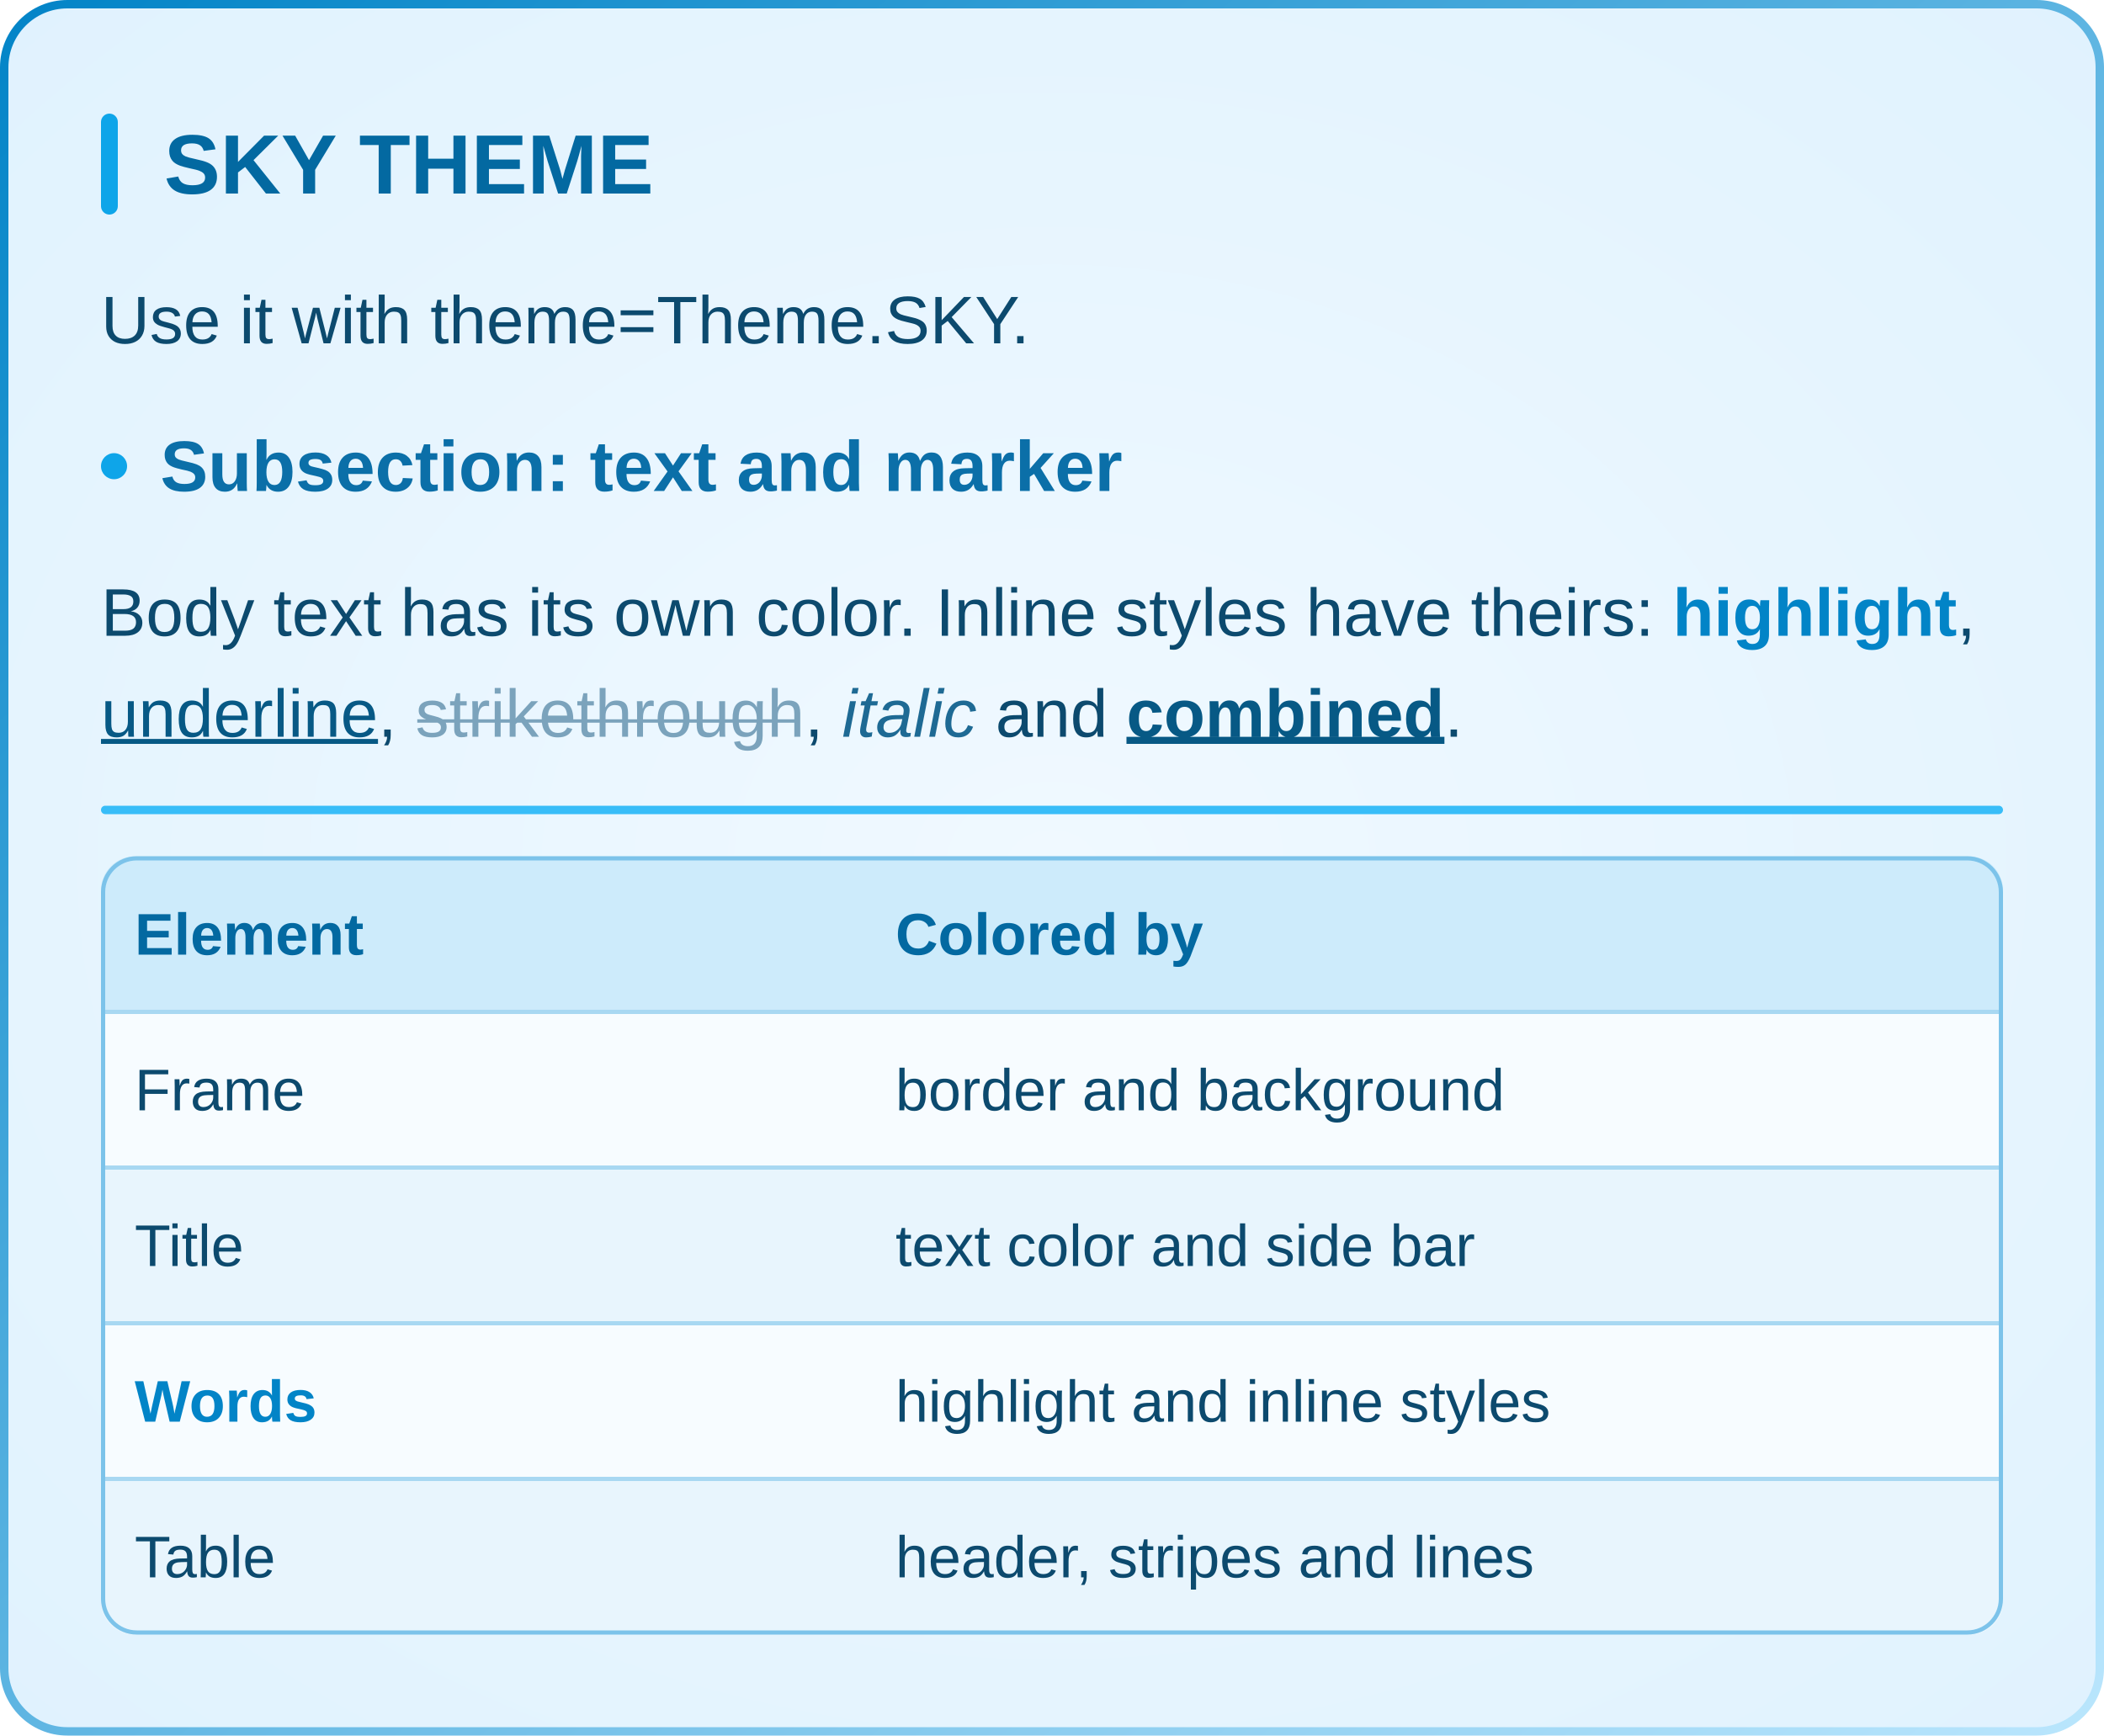
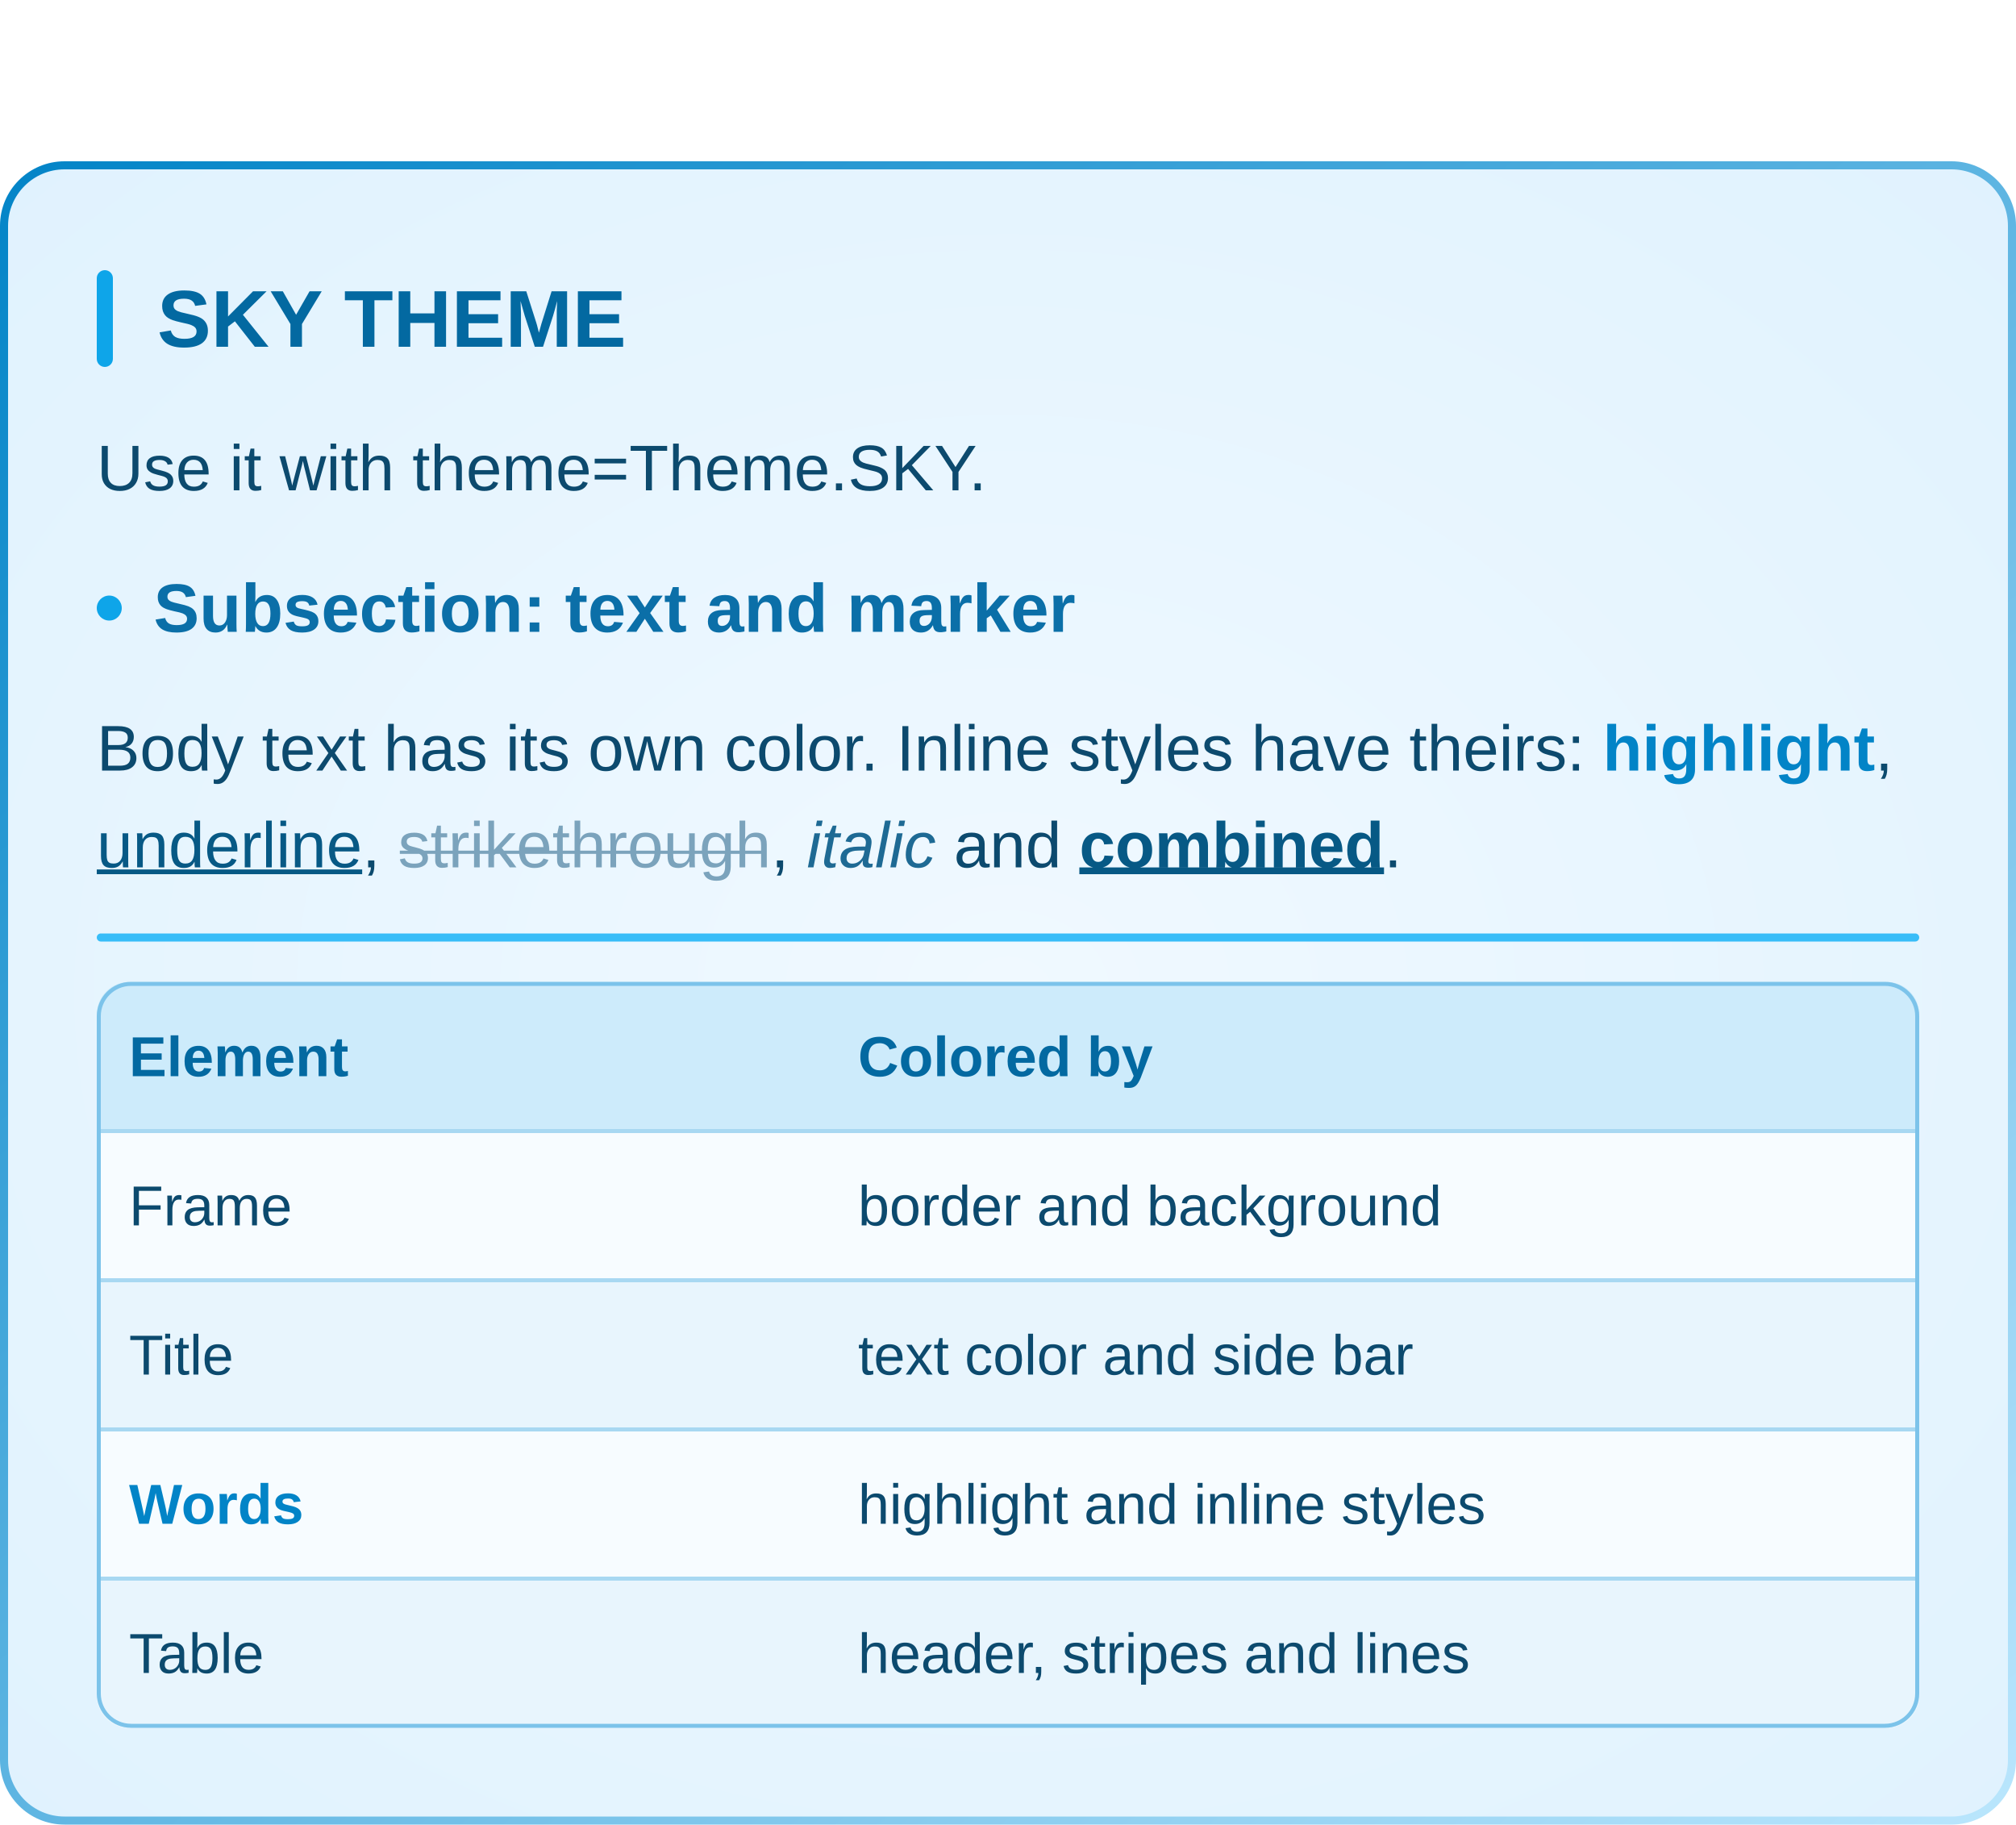
- <svg xmlns="http://www.w3.org/2000/svg" width="500" height="412.5" viewBox="0 0 500 412.5">
+ <svg xmlns="http://www.w3.org/2000/svg" width="500" height="452.5" viewBox="0 0 500 452.5">
  <style>
- @keyframes entry {
-   from { opacity: 0; transform: translateY(-24px); } to { opacity: 1; transform: none; }
+ @keyframes drop-dc5e0af1 {
+ 0% { opacity: 0; transform: translate(0px, -40px) scale(1); } 100% { opacity: 1; transform: translate(0px, 0px) scale(1); }
}
- .entry {
-   animation: entry 0.8s ease-out both;
+ .drop-dc5e0af1 {
+   animation: drop-dc5e0af1 0.8s cubic-bezier(0.22, 1, 0.36, 1) 0s 1 both;
  transform-box: fill-box;
  transform-origin: center;
}
@media (prefers-reduced-motion: reduce) {
-   .entry { animation: none; }
+   .drop-dc5e0af1 { animation: none; }
}
</style>
-   <g class="entry">
-     <defs>
-       <radialGradient id="background" cx="0.5" cy="0.5" r="0.7">
-         <stop offset="0" stop-color="#F0F9FF" />
-         <stop offset="1" stop-color="#E0F2FE" />
-       </radialGradient>
-       <linearGradient id="border" x1="0" y1="0" x2="1" y2="1">
-         <stop offset="0" stop-color="#0284C7" />
-         <stop offset="1" stop-color="#BAE6FD" />
-       </linearGradient>
-     </defs>
-     <rect x="1" y="1" width="498" height="410.5" rx="15" fill="url(#background)" stroke="none" stroke-width="2" />
-     <rect x="1" y="1" width="498" height="410.5" rx="15" fill="none" stroke="url(#border)" stroke-width="2" />
-     <g font-family="Arial, Helvetica, sans-serif">
-       <rect x="24.0" y="27.0" width="4" height="24.0" rx="2" fill="#0EA5E9" />
-       <text x="39.0" y="46.0" font-size="20" fill="#0369A1" font-weight="700">SKY THEME</text>
-       <text x="24.0" y="81.6" font-size="16" fill="#0C4A6E">Use it with theme=Theme.SKY.</text>
-       <circle cx="27.1" cy="110.8" r="3.1" fill="#0EA5E9" />
-       <text x="38.1" y="116.7" font-size="17" fill="#0B6FA8" font-weight="700">Subsection: text and marker</text>
-       <text x="24.0" y="151.1" font-size="16" fill="#0C4A6E">Body text has its own color. Inline styles have theirs: <tspan fill="#0284C7" font-weight="700">highlight</tspan>,</text>
-       <text x="24.0" y="175.1" font-size="16" fill="#0C4A6E">
-         <tspan fill="#075985" text-decoration="underline">underline</tspan>, <tspan fill="#7BA3BC" text-decoration="line-through">strikethrough</tspan>, <tspan fill="#1E6A94" font-style="italic">italic</tspan> and <tspan fill="#075985" font-weight="700" text-decoration="underline">combined</tspan>.</text>
-       <rect x="24.0" y="191.5" width="452.0" height="2" rx="1" fill="#38BDF8" />
-       <clipPath id="table-clip-24-204">
-         <rect x="24.0" y="203.5" width="452.0" height="185.0" rx="8" />
-       </clipPath>
-       <g clip-path="url(#table-clip-24-204)">
-         <rect x="24.0" y="203.5" width="452.0" height="185.0" fill="#F7FCFF" />
-         <rect x="24.0" y="203.5" width="452.0" height="37.0" fill="#CDEBFB" />
-         <rect x="24.0" y="277.5" width="452.0" height="37.0" fill="#E8F5FD" />
-         <rect x="24.0" y="351.5" width="452.0" height="37.0" fill="#E8F5FD" />
+   <g transform="translate(0 40)">
+     <g class="drop-dc5e0af1">
+       <defs>
+         <radialGradient id="background" cx="0.5" cy="0.5" r="0.7">
+           <stop offset="0" stop-color="#F0F9FF" />
+           <stop offset="1" stop-color="#E0F2FE" />
+         </radialGradient>
+         <linearGradient id="border" x1="0" y1="0" x2="1" y2="1">
+           <stop offset="0" stop-color="#0284C7" />
+           <stop offset="1" stop-color="#BAE6FD" />
+         </linearGradient>
+       </defs>
+       <rect x="1" y="1" width="498" height="410.5" rx="15" fill="url(#background)" stroke="none" stroke-width="2" />
+       <rect x="1" y="1" width="498" height="410.5" rx="15" fill="none" stroke="url(#border)" stroke-width="2" />
+       <g font-family="Arial, Helvetica, sans-serif">
+         <rect x="24.0" y="27.0" width="4" height="24.0" rx="2" fill="#0EA5E9" />
+         <text x="39.0" y="46.0" font-size="20" fill="#0369A1" font-weight="700">SKY THEME</text>
+         <text x="24.0" y="81.6" font-size="16" fill="#0C4A6E">Use it with theme=Theme.SKY.</text>
+         <circle cx="27.1" cy="110.8" r="3.1" fill="#0EA5E9" />
+         <text x="38.1" y="116.7" font-size="17" fill="#0B6FA8" font-weight="700">Subsection: text and marker</text>
+         <text x="24.0" y="151.1" font-size="16" fill="#0C4A6E">Body text has its own color. Inline styles have theirs: <tspan fill="#0284C7" font-weight="700">highlight</tspan>,</text>
+         <text x="24.0" y="175.1" font-size="16" fill="#0C4A6E">
+           <tspan fill="#075985" text-decoration="underline">underline</tspan>, <tspan fill="#7BA3BC" text-decoration="line-through">strikethrough</tspan>, <tspan fill="#1E6A94" font-style="italic">italic</tspan> and <tspan fill="#075985" font-weight="700" text-decoration="underline">combined</tspan>.</text>
+         <rect x="24.0" y="191.5" width="452.0" height="2" rx="1" fill="#38BDF8" />
+         <clipPath id="table-clip-24-204">
+           <rect x="24.0" y="203.5" width="452.0" height="185.0" rx="8" />
+         </clipPath>
+         <g clip-path="url(#table-clip-24-204)">
+           <rect x="24.0" y="203.5" width="452.0" height="185.0" fill="#F7FCFF" />
+           <rect x="24.0" y="203.5" width="452.0" height="37.0" fill="#CDEBFB" />
+           <rect x="24.0" y="277.5" width="452.0" height="37.0" fill="#E8F5FD" />
+           <rect x="24.0" y="351.5" width="452.0" height="37.0" fill="#E8F5FD" />
+         </g>
+         <line x1="24.0" y1="240.5" x2="476.0" y2="240.5" stroke="#A8D8F2" stroke-width="1" />
+         <line x1="24.0" y1="277.5" x2="476.0" y2="277.5" stroke="#A8D8F2" stroke-width="1" />
+         <line x1="24.0" y1="314.5" x2="476.0" y2="314.5" stroke="#A8D8F2" stroke-width="1" />
+         <line x1="24.0" y1="351.5" x2="476.0" y2="351.5" stroke="#A8D8F2" stroke-width="1" />
+         <text x="32.0" y="226.9" font-size="14" fill="#0369A1" font-weight="700">Element</text>
+         <text x="212.8" y="226.9" font-size="14" fill="#0369A1" font-weight="700">Colored by</text>
+         <text x="32.0" y="263.9" font-size="14" fill="#0C4A6E">Frame</text>
+         <text x="212.8" y="263.9" font-size="14" fill="#0C4A6E">border and background</text>
+         <text x="32.0" y="300.9" font-size="14" fill="#0C4A6E">Title</text>
+         <text x="212.8" y="300.9" font-size="14" fill="#0C4A6E">text color and side bar</text>
+         <text x="32.0" y="337.9" font-size="14" fill="#0C4A6E">
+           <tspan fill="#0284C7" font-weight="700">Words</tspan>
+         </text>
+         <text x="212.8" y="337.9" font-size="14" fill="#0C4A6E">highlight and inline styles</text>
+         <text x="32.0" y="374.9" font-size="14" fill="#0C4A6E">Table</text>
+         <text x="212.8" y="374.9" font-size="14" fill="#0C4A6E">header, stripes and lines</text>
+         <rect x="24.5" y="204.0" width="451.0" height="184.0" rx="8" fill="none" stroke="#7CC3EA" stroke-width="1" />
      </g>
-       <line x1="24.0" y1="240.5" x2="476.0" y2="240.5" stroke="#A8D8F2" stroke-width="1" />
-       <line x1="24.0" y1="277.5" x2="476.0" y2="277.5" stroke="#A8D8F2" stroke-width="1" />
-       <line x1="24.0" y1="314.5" x2="476.0" y2="314.5" stroke="#A8D8F2" stroke-width="1" />
-       <line x1="24.0" y1="351.5" x2="476.0" y2="351.5" stroke="#A8D8F2" stroke-width="1" />
-       <text x="32.0" y="226.9" font-size="14" fill="#0369A1" font-weight="700">Element</text>
-       <text x="212.8" y="226.9" font-size="14" fill="#0369A1" font-weight="700">Colored by</text>
-       <text x="32.0" y="263.9" font-size="14" fill="#0C4A6E">Frame</text>
-       <text x="212.8" y="263.9" font-size="14" fill="#0C4A6E">border and background</text>
-       <text x="32.0" y="300.9" font-size="14" fill="#0C4A6E">Title</text>
-       <text x="212.8" y="300.9" font-size="14" fill="#0C4A6E">text color and side bar</text>
-       <text x="32.0" y="337.9" font-size="14" fill="#0C4A6E">
-         <tspan fill="#0284C7" font-weight="700">Words</tspan>
-       </text>
-       <text x="212.8" y="337.9" font-size="14" fill="#0C4A6E">highlight and inline styles</text>
-       <text x="32.0" y="374.9" font-size="14" fill="#0C4A6E">Table</text>
-       <text x="212.8" y="374.9" font-size="14" fill="#0C4A6E">header, stripes and lines</text>
-       <rect x="24.5" y="204.0" width="451.0" height="184.0" rx="8" fill="none" stroke="#7CC3EA" stroke-width="1" />
    </g>
  </g>
</svg>
